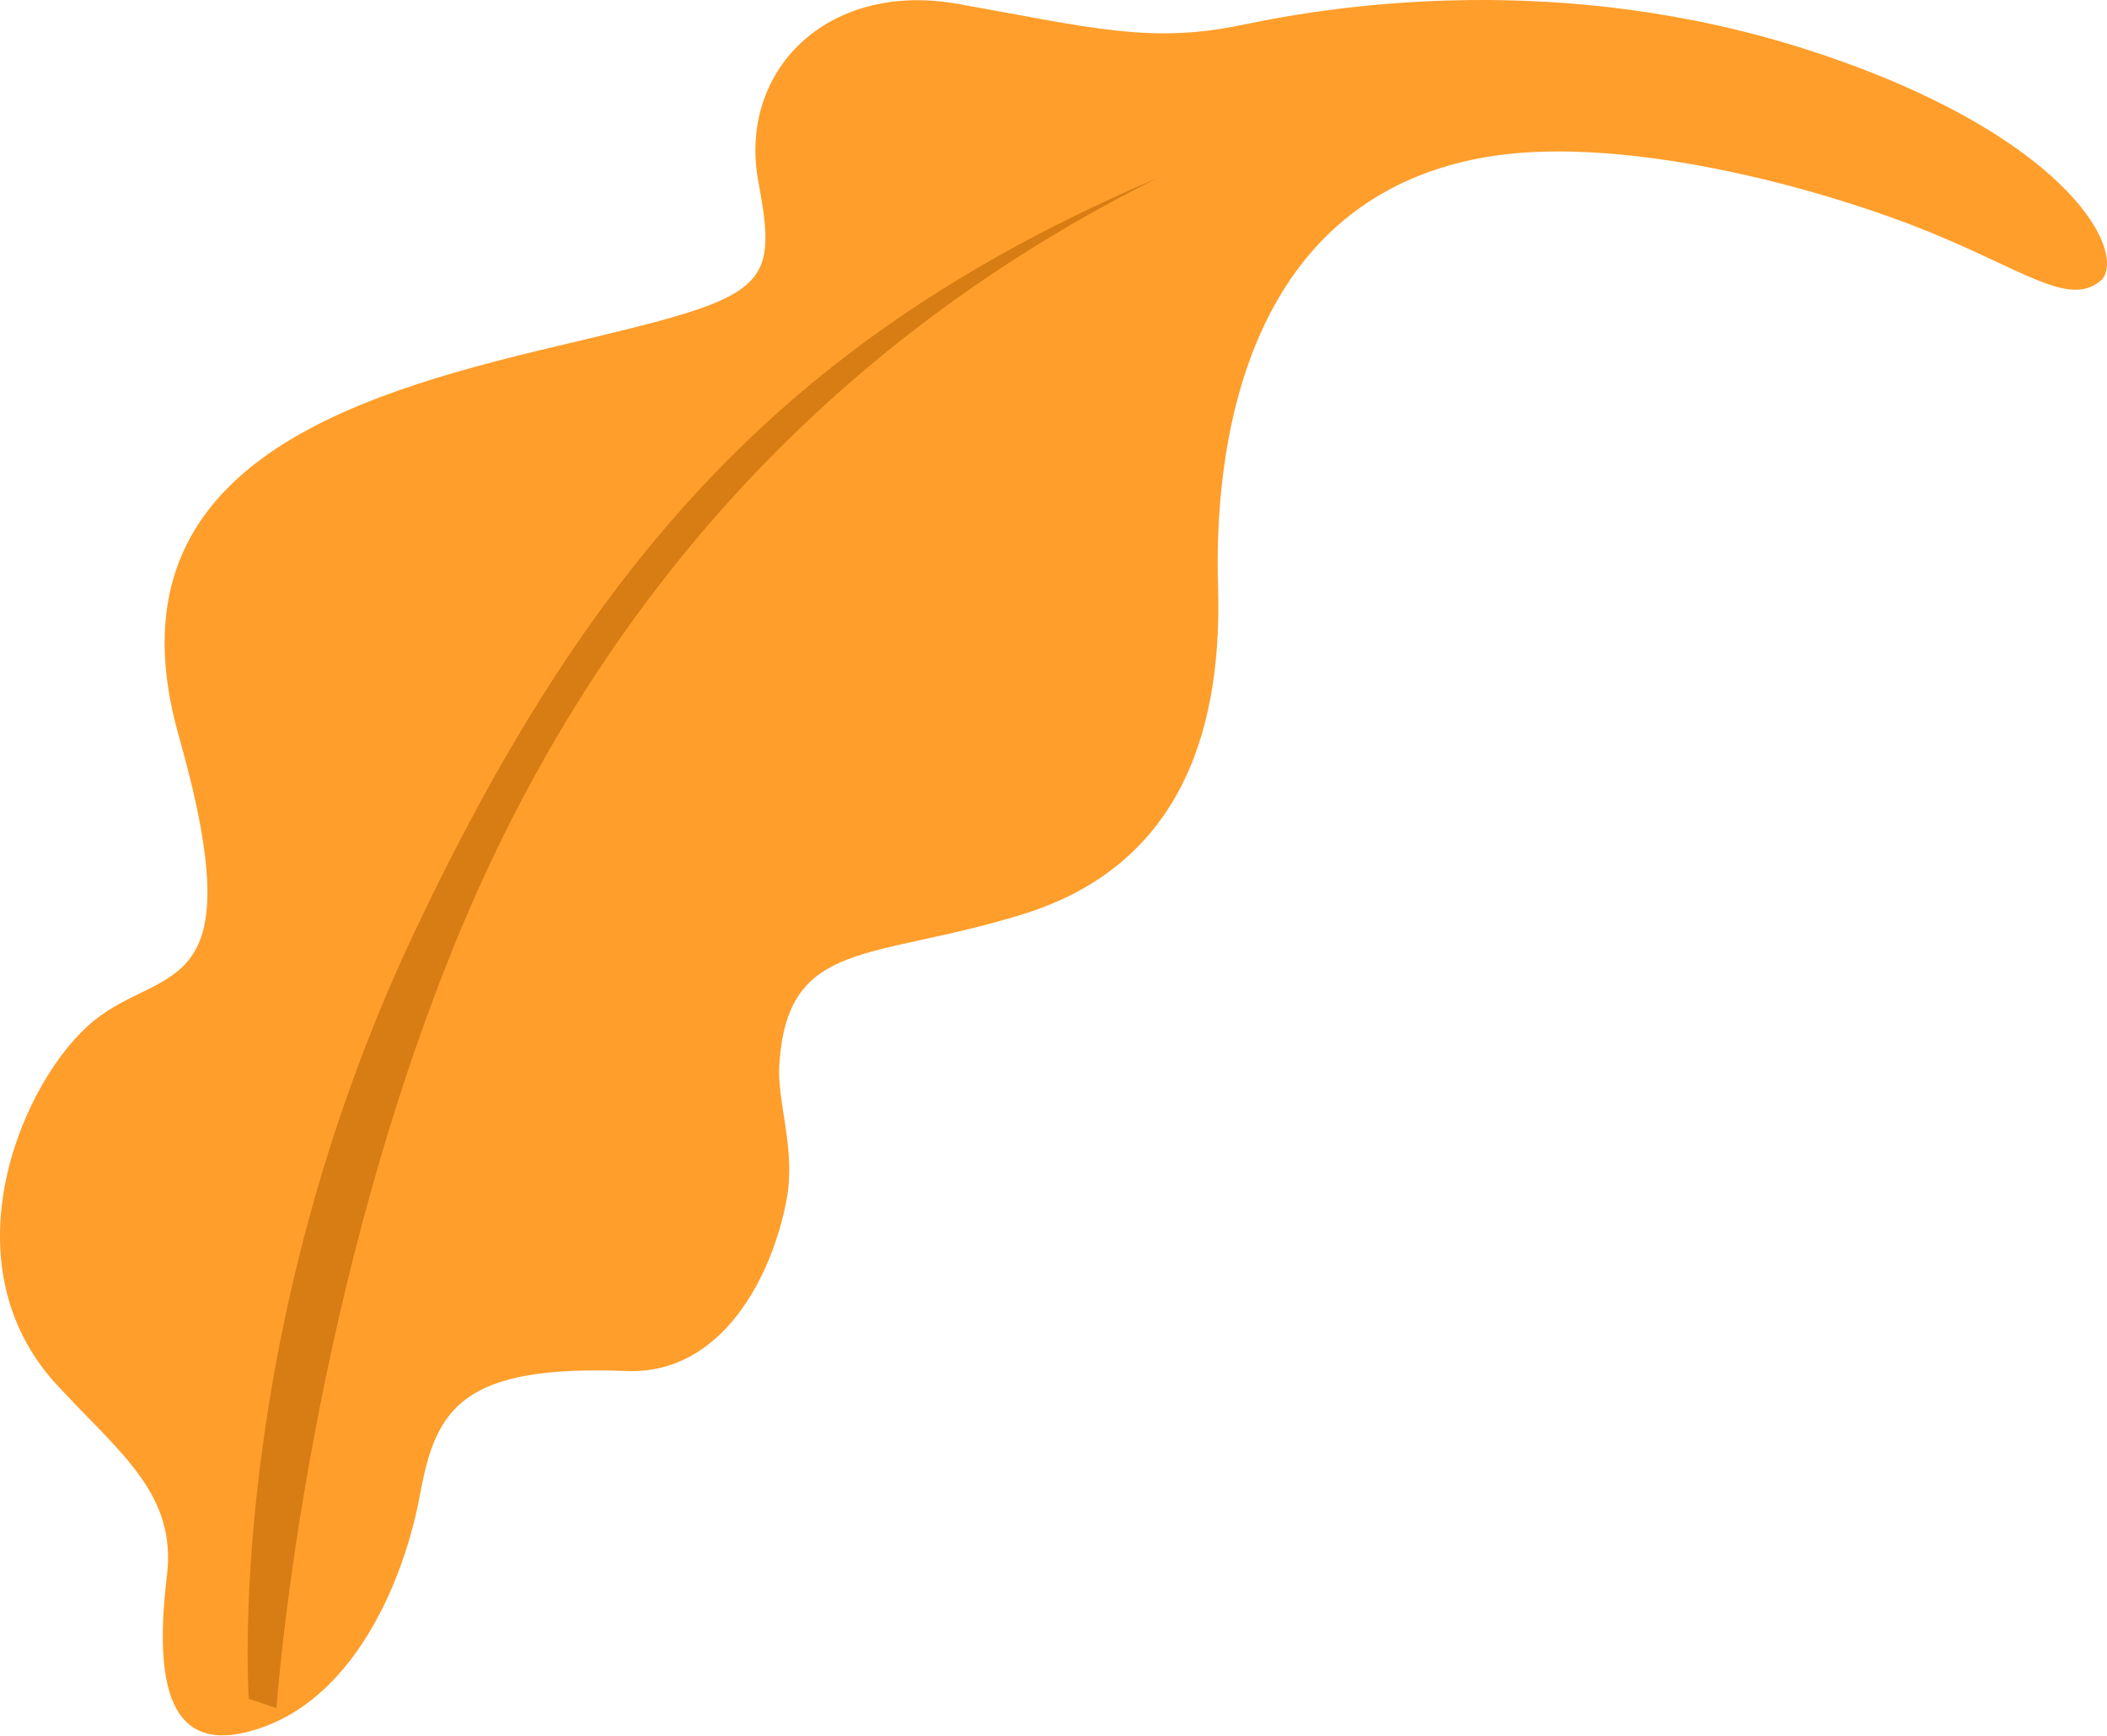
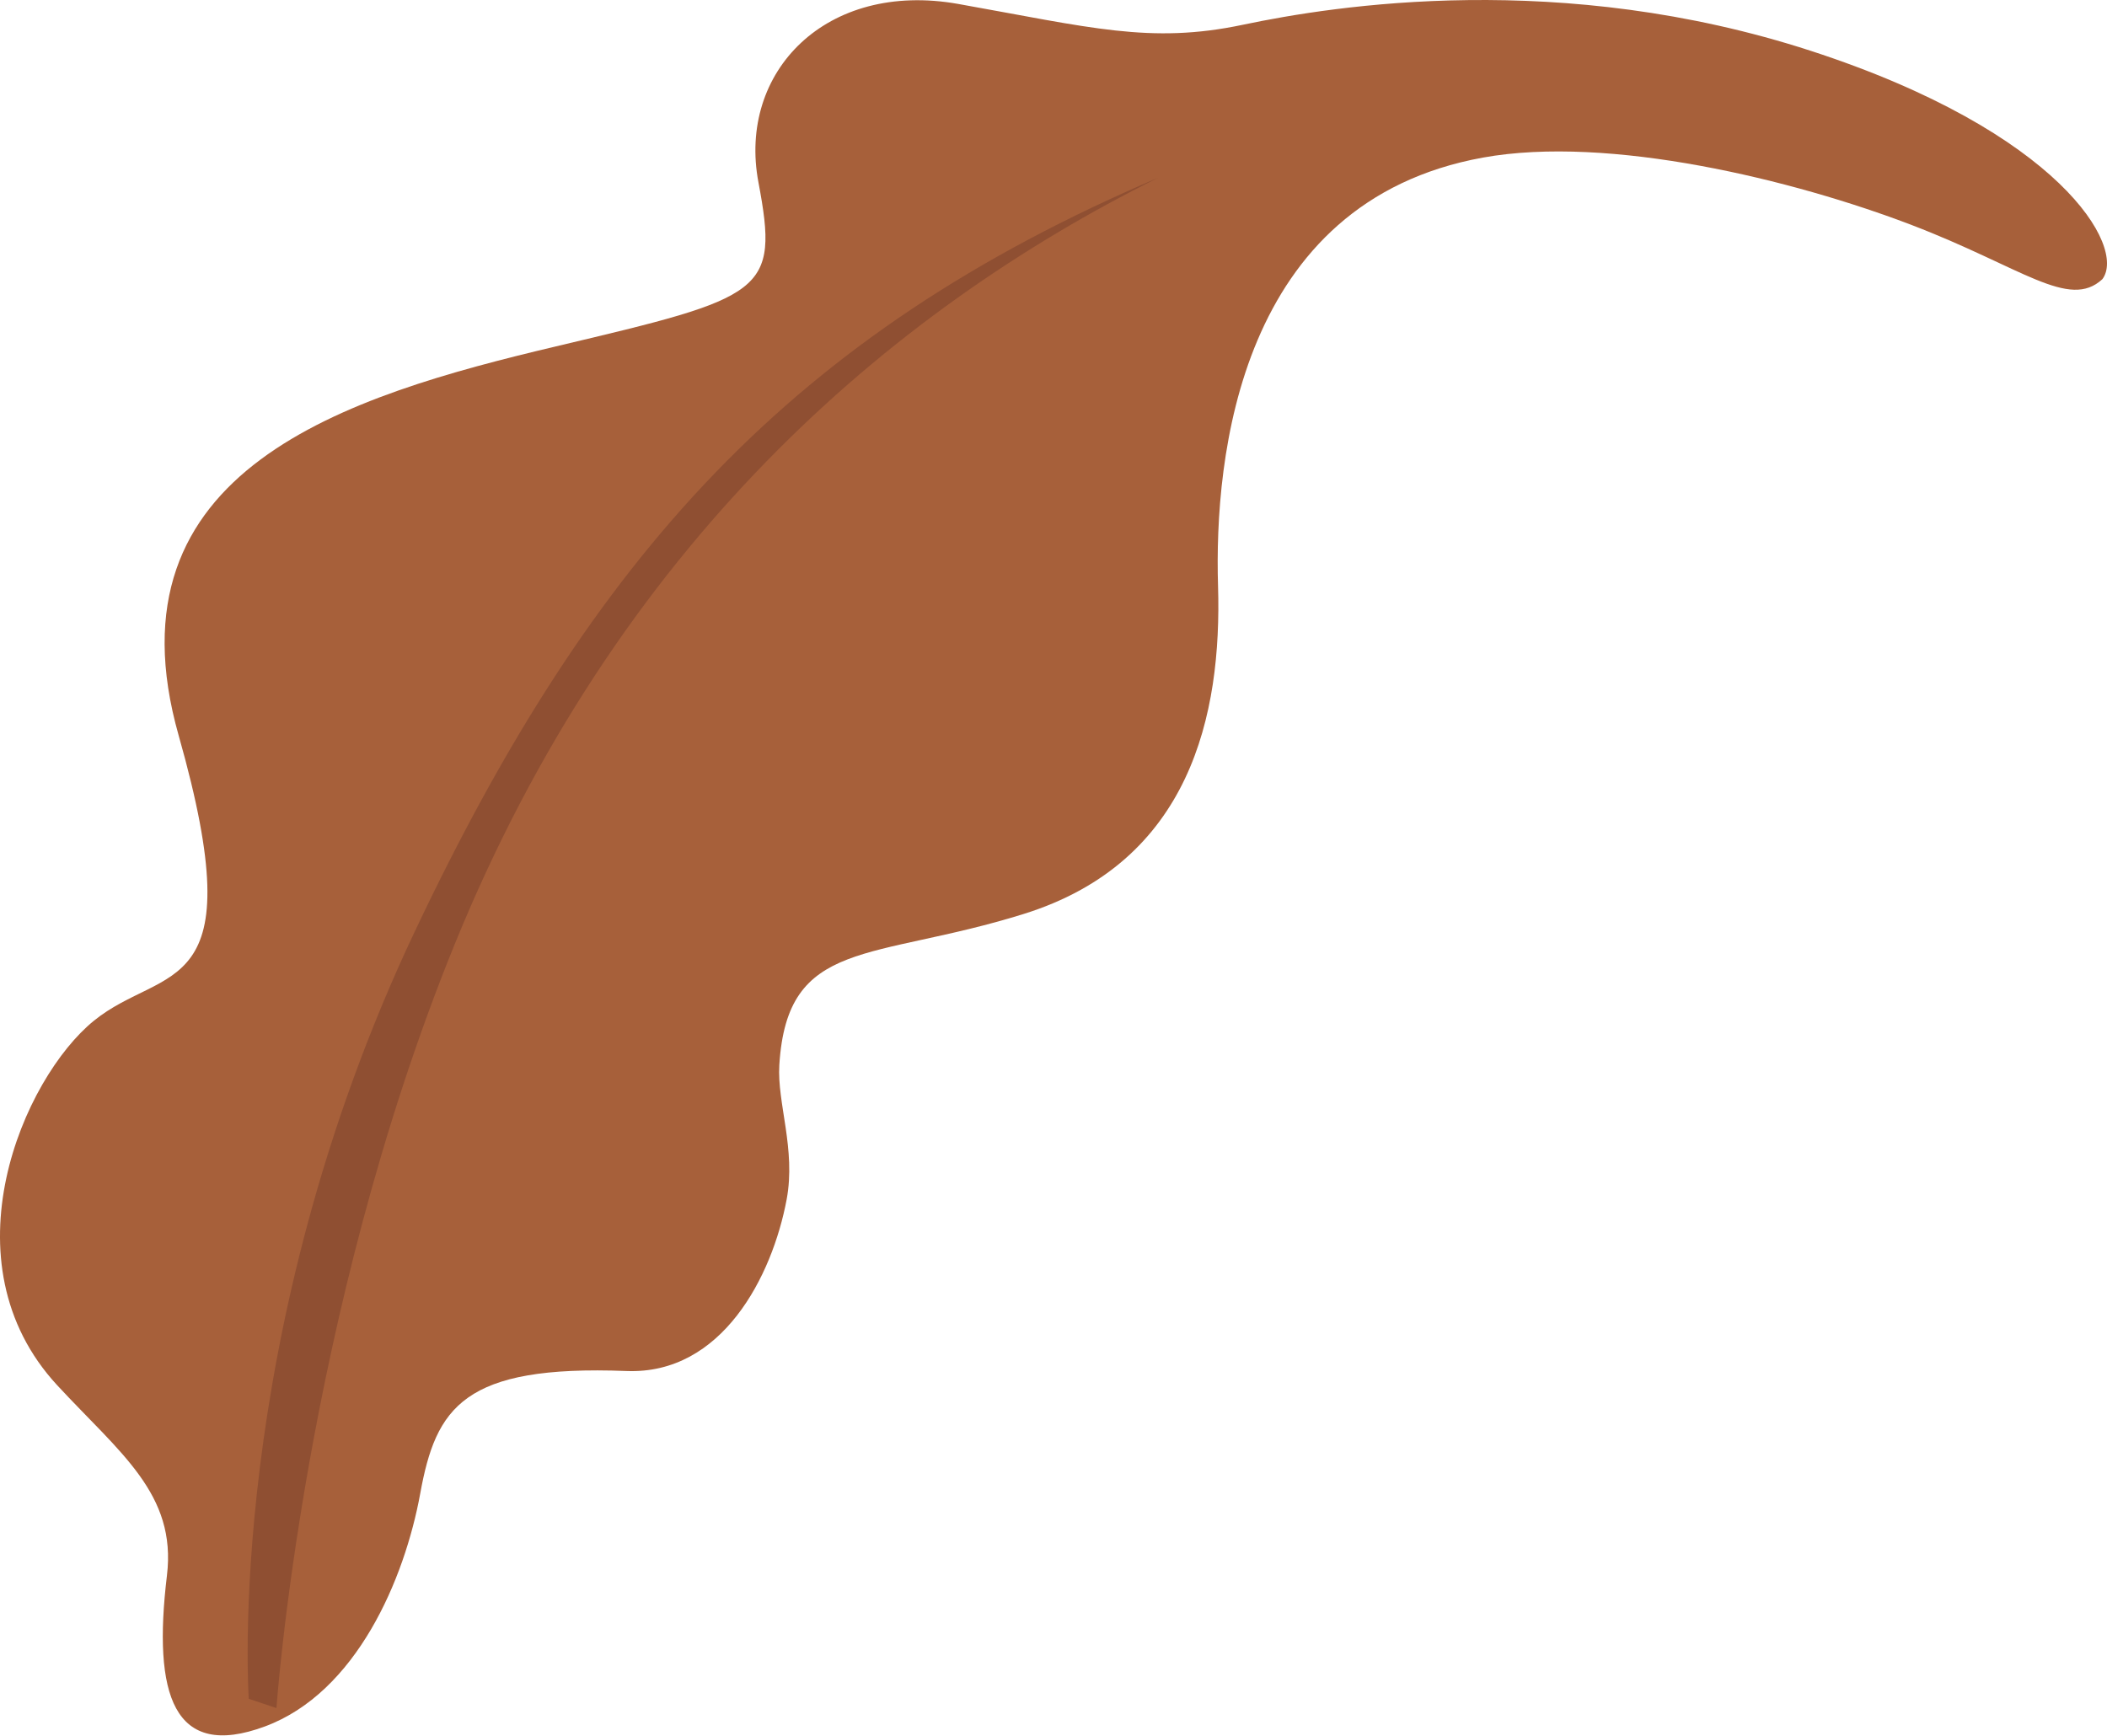
<svg xmlns="http://www.w3.org/2000/svg" width="346" height="285">
-   <path d="M345.248 45.84c3.942-5.292-6.974-24.191-47.91-37.497-40.936-13.305-78.021-7.482-93.245-4.275-15.223 3.207-25.086.428-46.742-3.421-21.656-3.85-36.236 11.119-32.805 29.294 3.43 18.175 1.072 18.816-33.235 26.942-34.306 8.125-74.402 20.1-61.965 63.933 12.436 43.834-2.359 37.42-13.937 46.828-11.579 9.408-24.761 39.607-6.004 59.87 10.292 11.12 19.624 17.828 18.01 31.22-2.366 19.646 1.073 30.362 16.082 24.803 15.009-5.56 22.942-24.162 25.515-38.275 2.573-14.112 7.078-21.14 33.878-20.1 15.683.61 23.923-15.555 26.286-28.16 1.551-8.277-1.583-15.843-1.2-22.088 1.287-20.955 15.19-17.042 40.096-24.804 27.445-8.553 32.59-32.715 31.948-53.884-.644-21.168 3.469-63.086 43.495-70.344 20.713-3.756 51.01 3.647 70.416 11.075 18.094 6.925 25.83 13.99 31.317 8.883z" fill="#ff9e2b" />
-   <path d="M40.851 279.001l4.549 1.512s4.407-64.31 29.217-125.317c26.76-65.8 71.439-104.035 115.53-125.988C130.032 54.865 97.38 91.177 68.155 152.89c-31.5 66.516-27.304 126.111-27.304 126.111z" fill="#d77d13" />
+   <path d="M345.248 45.84c3.942-5.292-6.974-24.191-47.91-37.497-40.936-13.305-78.021-7.482-93.245-4.275-15.223 3.207-25.086.428-46.742-3.421-21.656-3.85-36.236 11.119-32.805 29.294 3.43 18.175 1.072 18.816-33.235 26.942-34.306 8.125-74.402 20.1-61.965 63.933 12.436 43.834-2.359 37.42-13.937 46.828-11.579 9.408-24.761 39.607-6.004 59.87 10.292 11.12 19.624 17.828 18.01 31.22-2.366 19.646 1.073 30.362 16.082 24.803 15.009-5.56 22.942-24.162 25.515-38.275 2.573-14.112 7.078-21.14 33.878-20.1 15.683.61 23.923-15.555 26.286-28.16 1.551-8.277-1.583-15.843-1.2-22.088 1.287-20.955 15.19-17.042 40.096-24.804 27.445-8.553 32.59-32.715 31.948-53.884-.644-21.168 3.469-63.086 43.495-70.344 20.713-3.756 51.01 3.647 70.416 11.075 18.094 6.925 25.83 13.99 31.317 8.883z" fill="#a7603a" />
+   <path d="M40.851 279.001l4.549 1.512s4.407-64.31 29.217-125.317c26.76-65.8 71.439-104.035 115.53-125.988C130.032 54.865 97.38 91.177 68.155 152.89c-31.5 66.516-27.304 126.111-27.304 126.111z" fill="#8f4f32" />
</svg>
